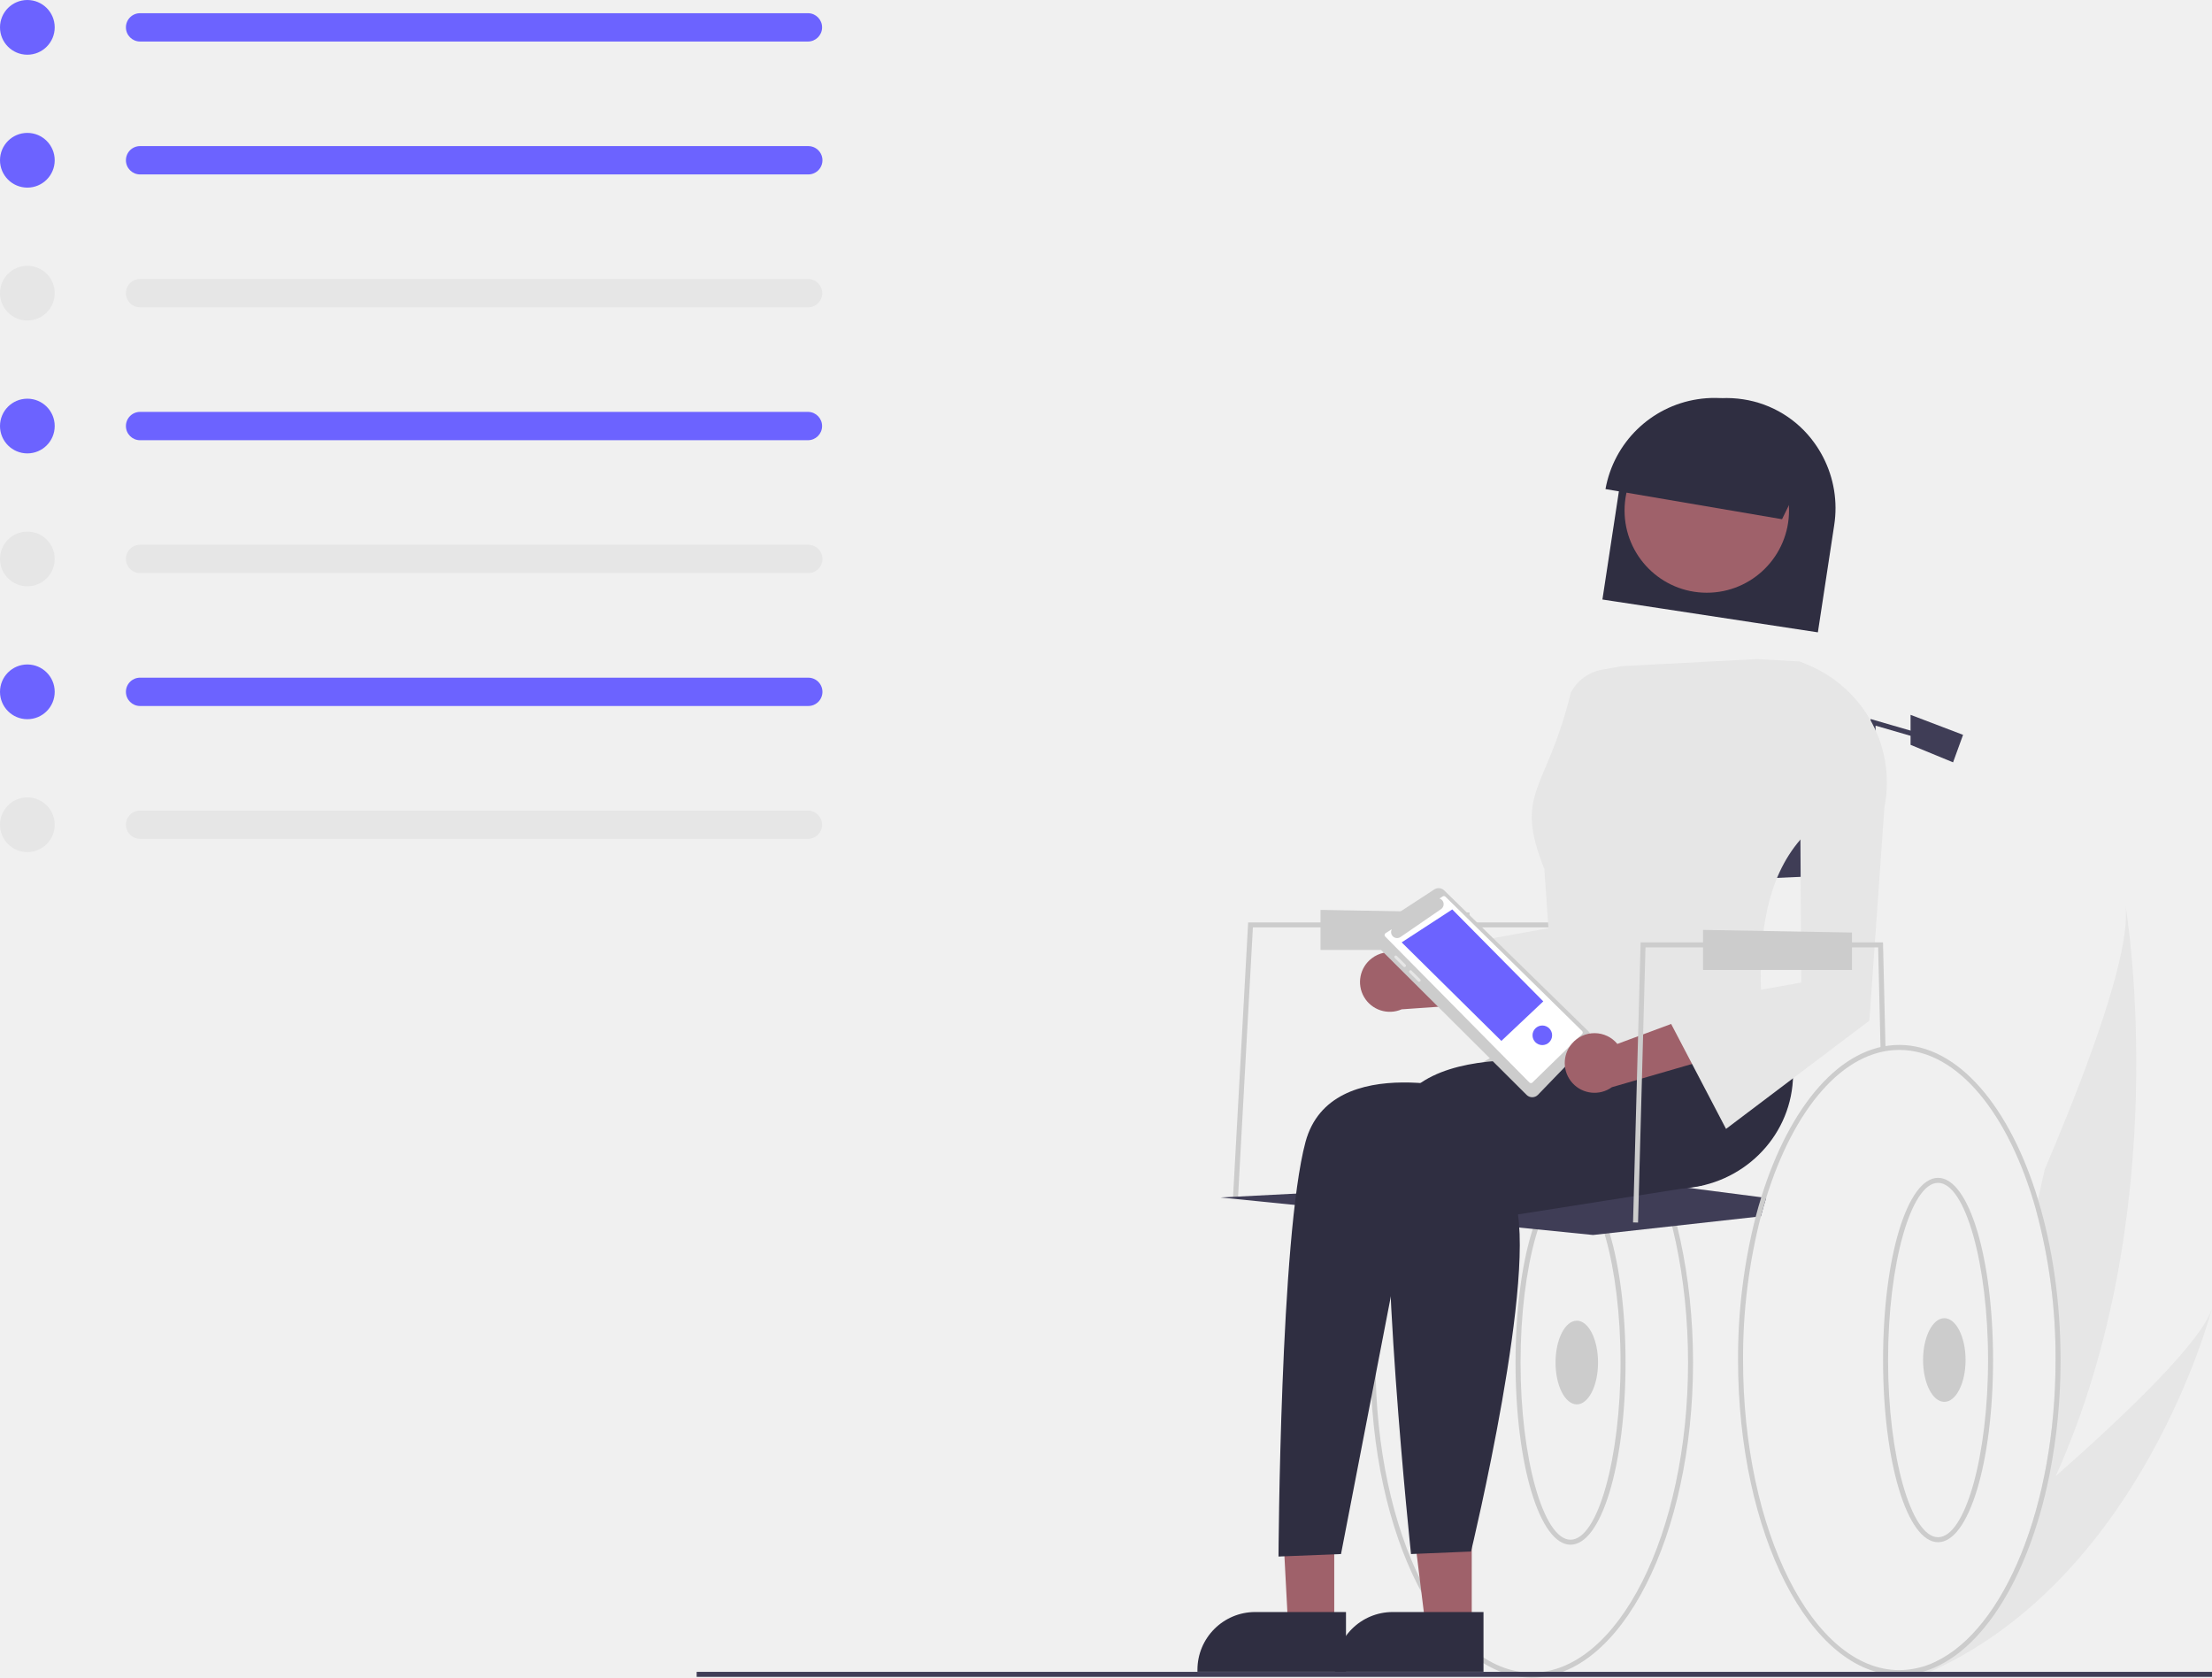
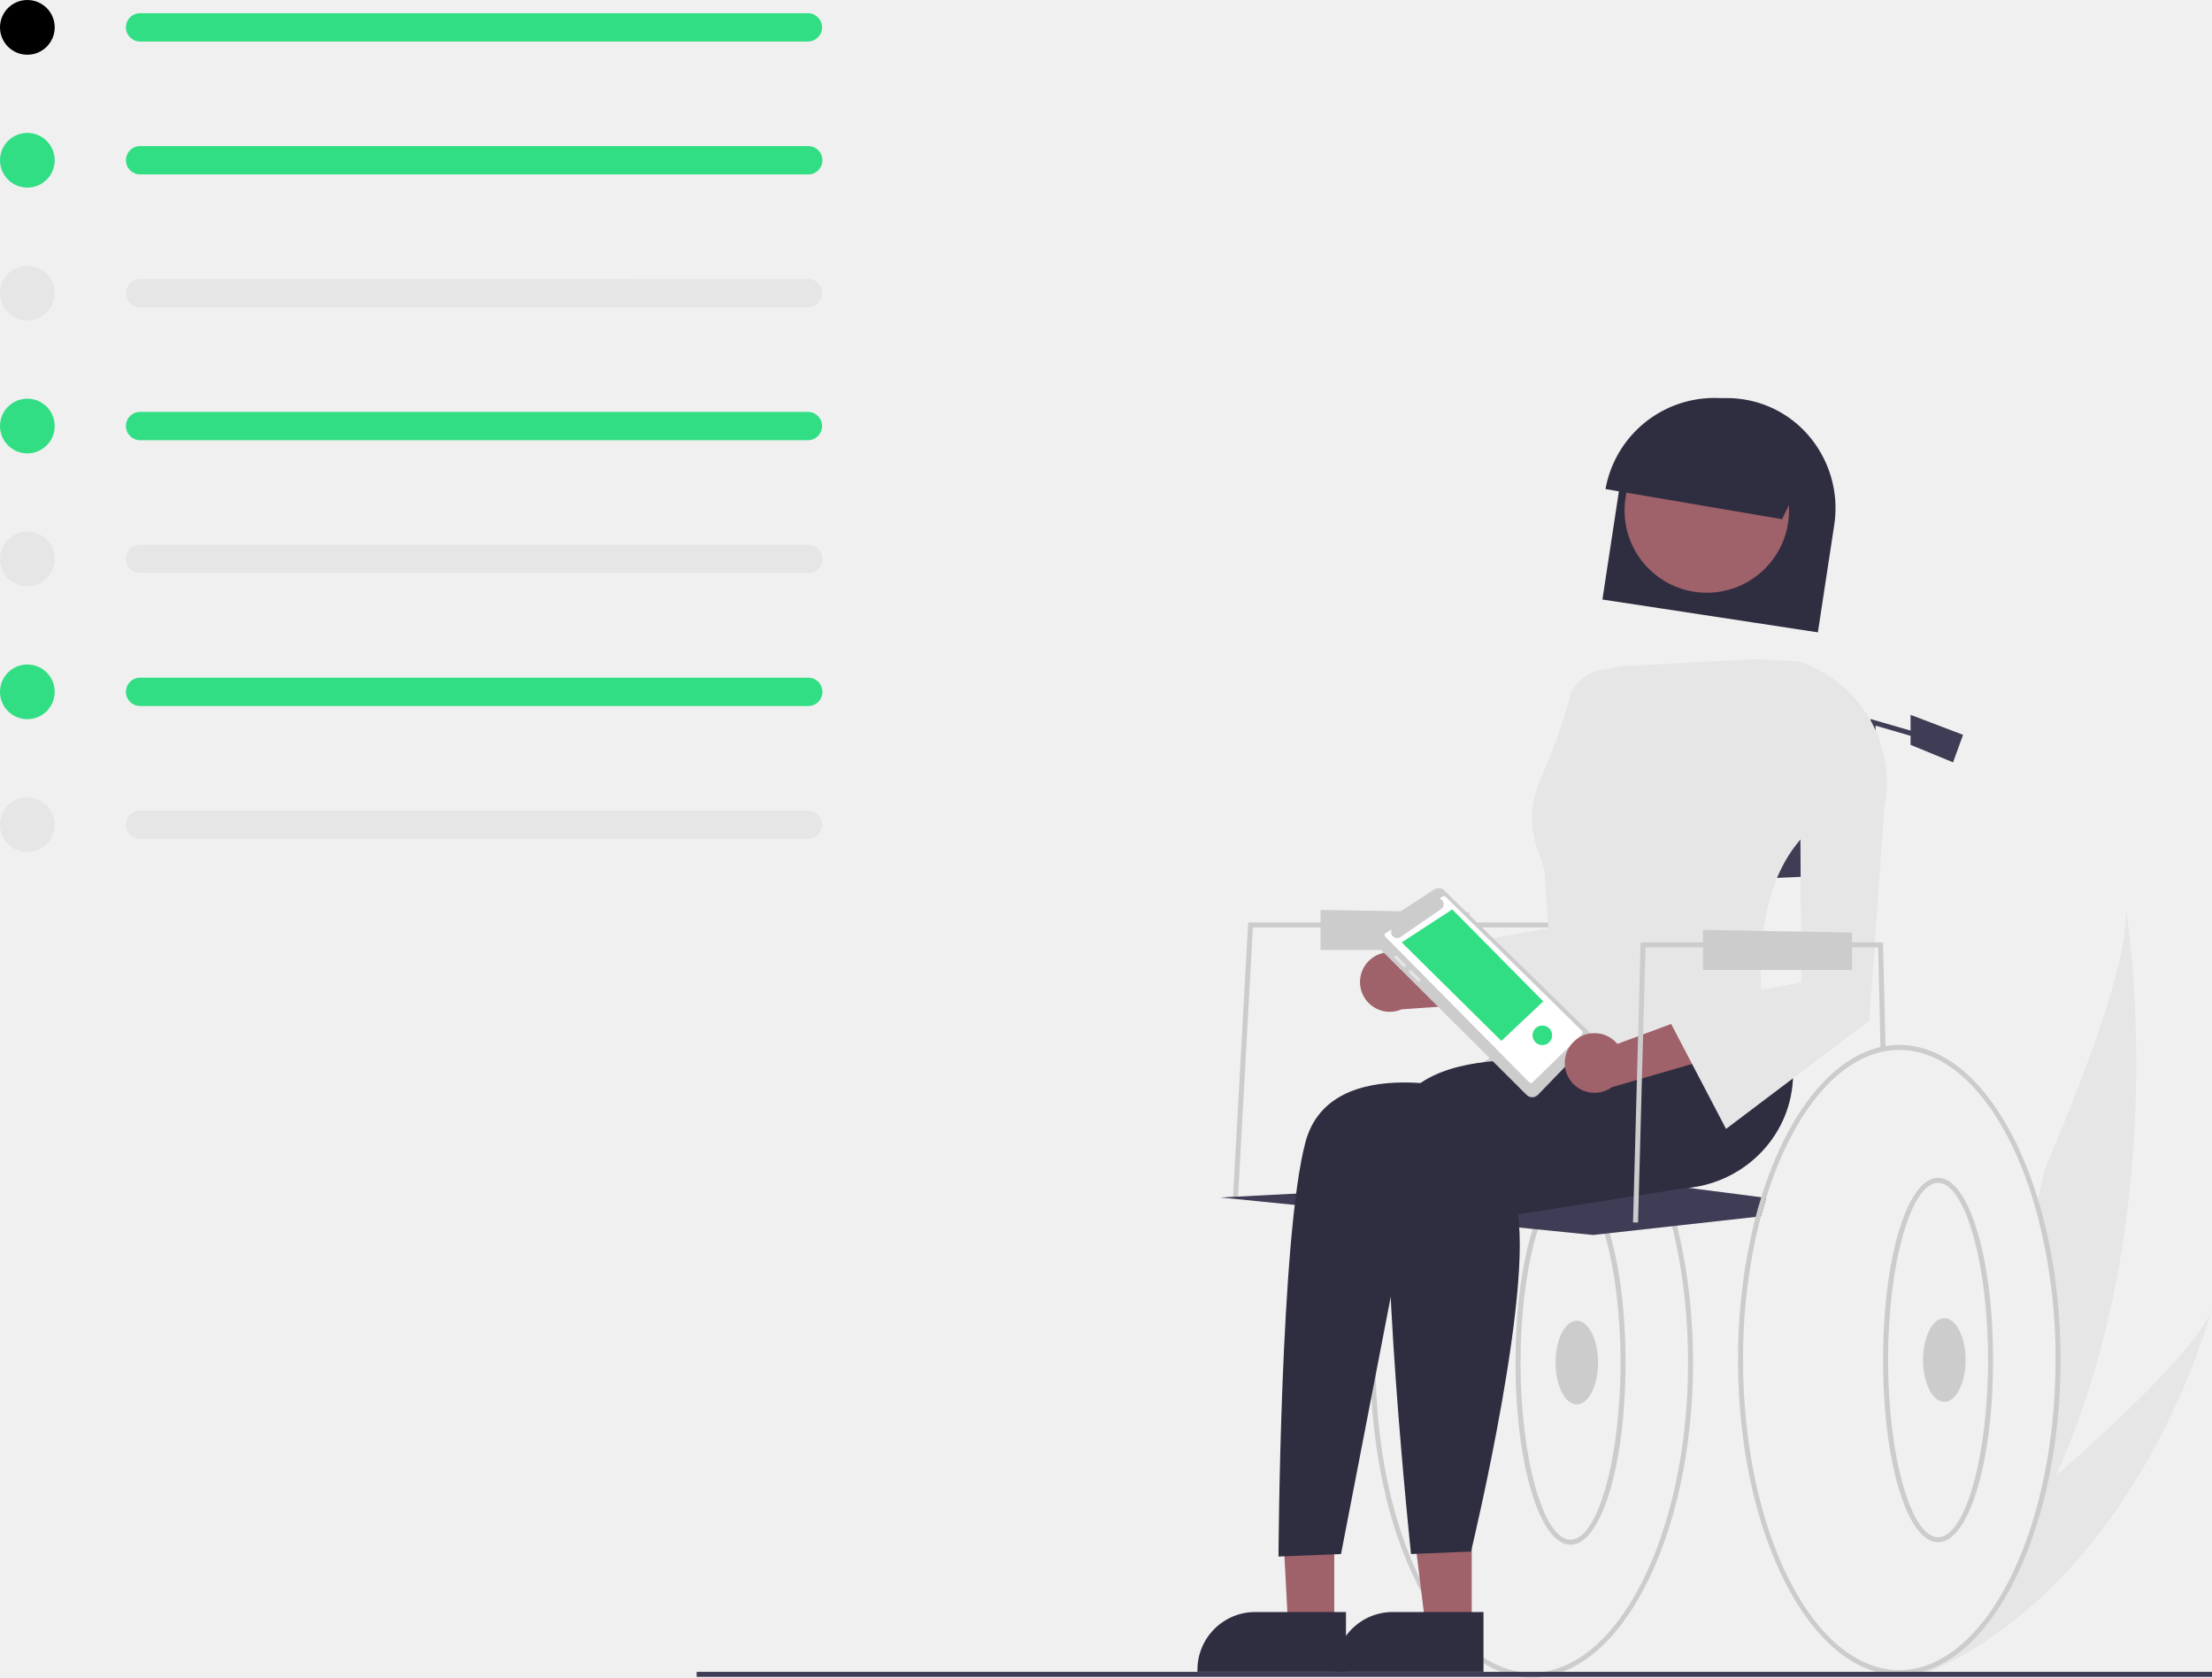
<svg xmlns="http://www.w3.org/2000/svg" data-name="Layer 1" width="884.748" height="670.843" viewBox="0 0 884.748 670.843">
  <path d="M706.332,497.765a11.844,11.844,0,0,1,17.723,3.967l41.661-5.995-9.318,19.788-38.134,2.659a11.908,11.908,0,0,1-11.933-20.42Z" transform="translate(-157.626 -114.5785)" fill="#9f616a" />
-   <circle id="e487db8f-4c3a-4358-81eb-d3bded3bc3da" data-name="Ellipse 457" cx="10.941" cy="10.941" r="10.941" fill="#6c63ff" />
-   <path id="befa8199-fde2-4595-b8af-7ec542e82337-1353" data-name="Path 40" d="M213.656,119.855a5.665,5.665,0,0,0,0,11.331h267.08a5.666,5.666,0,0,0,.186-11.33h-.186Z" transform="translate(-157.626 -114.5785)" fill="#6c63ff" />
-   <circle id="a758fd92-4e85-4c79-add3-fb6fc696c09d" data-name="Ellipse 458" cx="10.941" cy="64.083" r="10.941" fill="#6c63ff" />
-   <path id="a37a06f1-eaa9-4a01-b953-86cff9fa81d3-1354" data-name="Path 40-2" d="M213.656,172.997a5.665,5.665,0,1,0,0,11.331h267.08a5.666,5.666,0,1,0,.289-11.328q-.052-.001-.103-.002h-.186Z" transform="translate(-157.626 -114.5785)" fill="#6c63ff" />
+   <circle id="e487db8f-4c3a-4358-81eb-d3bded3bc3da" data-name="Ellipse 457" cx="10.941" cy="10.941" r="10.941" fill="##32DE84" />
+   <path id="befa8199-fde2-4595-b8af-7ec542e82337-1353" data-name="Path 40" d="M213.656,119.855a5.665,5.665,0,0,0,0,11.331h267.08a5.666,5.666,0,0,0,.186-11.33h-.186Z" transform="translate(-157.626 -114.5785)" fill="#32DE84" />
+   <circle id="a758fd92-4e85-4c79-add3-fb6fc696c09d" data-name="Ellipse 458" cx="10.941" cy="64.083" r="10.941" fill="#32DE84" />
+   <path id="a37a06f1-eaa9-4a01-b953-86cff9fa81d3-1354" data-name="Path 40-2" d="M213.656,172.997a5.665,5.665,0,1,0,0,11.331h267.08a5.666,5.666,0,1,0,.289-11.328q-.052-.001-.103-.002h-.186Z" transform="translate(-157.626 -114.5785)" fill="#32DE84" />
  <circle id="ac0f1b1c-068a-4871-a338-e6ba48051488" data-name="Ellipse 459" cx="10.941" cy="117.224" r="10.941" fill="#e6e6e6" />
  <path id="a4850c8e-a5f0-41e0-b9ec-5f0f83856b1d-1355" data-name="Path 40-3" d="M213.656,226.138a5.665,5.665,0,1,0,0,11.331h267.08a5.666,5.666,0,0,0,.289-11.328q-.052-.001-.103-.002h-.186Z" transform="translate(-157.626 -114.5785)" fill="#e6e6e6" />
-   <circle id="a638f8ef-e148-4354-9dc8-e1896d8f3096" data-name="Ellipse 460" cx="10.941" cy="170.365" r="10.941" fill="#6c63ff" />
-   <path id="a7ff1bb5-53b2-44dc-85c4-b215571fc2ba-1356" data-name="Path 40-4" d="M213.656,279.282a5.665,5.665,0,0,0,0,11.331h267.08a5.666,5.666,0,0,0,.186-11.33h-.186Z" transform="translate(-157.626 -114.5785)" fill="#6c63ff" />
+   <circle id="a638f8ef-e148-4354-9dc8-e1896d8f3096" data-name="Ellipse 460" cx="10.941" cy="170.365" r="10.941" fill="#32DE84" />
+   <path id="a7ff1bb5-53b2-44dc-85c4-b215571fc2ba-1356" data-name="Path 40-4" d="M213.656,279.282a5.665,5.665,0,0,0,0,11.331h267.08a5.666,5.666,0,0,0,.186-11.33h-.186Z" transform="translate(-157.626 -114.5785)" fill="#32DE84" />
  <circle id="a897c583-e65f-4254-a57a-bb73aaaf39d3" data-name="Ellipse 461" cx="10.941" cy="223.507" r="10.941" fill="#e6e6e6" />
  <path id="b2eca06a-e605-4d26-a472-95d7e229fe7d-1357" data-name="Path 40-5" d="M213.656,332.421a5.665,5.665,0,1,0,0,11.331h267.08a5.666,5.666,0,1,0,.291-11.328q-.052-.001-.105-.002h-.186Z" transform="translate(-157.626 -114.5785)" fill="#e6e6e6" />
-   <circle id="fdd2d72e-2338-4227-921c-6caaa64befe0" data-name="Ellipse 462" cx="10.941" cy="276.648" r="10.941" fill="#6c63ff" />
-   <path id="ba09c572-37b1-4e69-a482-664e89555f7a-1358" data-name="Path 40-6" d="M213.656,385.562a5.665,5.665,0,0,0,0,11.331h267.08a5.666,5.666,0,1,0,.291-11.328q-.052-.001-.105-.002h-.186Z" transform="translate(-157.626 -114.5785)" fill="#6c63ff" />
+   <circle id="fdd2d72e-2338-4227-921c-6caaa64befe0" data-name="Ellipse 462" cx="10.941" cy="276.648" r="10.941" fill="#32DE84" />
+   <path id="ba09c572-37b1-4e69-a482-664e89555f7a-1358" data-name="Path 40-6" d="M213.656,385.562a5.665,5.665,0,0,0,0,11.331h267.08a5.666,5.666,0,1,0,.291-11.328q-.052-.001-.105-.002h-.186Z" transform="translate(-157.626 -114.5785)" fill="#32DE84" />
  <circle id="a8736793-bc89-415c-8e2a-39abf3ac3501" data-name="Ellipse 463" cx="10.941" cy="329.79" r="10.941" fill="#e6e6e6" />
  <path id="a2a8de98-be9e-4460-8a9d-e7919d941cd6-1359" data-name="Path 40-7" d="M213.656,438.704a5.665,5.665,0,1,0,0,11.331h267.08a5.666,5.666,0,0,0,.186-11.33h-.186Z" transform="translate(-157.626 -114.5785)" fill="#e6e6e6" />
  <path id="f46f374a-d96c-4b13-8ac2-d4e65a9f3323-1360" data-name="Path 2291" d="M1042.344,637.808c-1.26,4.76-28.02,102.9-106.65,142.4q-4.92,2.475-10.13,4.63l-.82-1.25-.96-1.46,1.32.29a6.006,6.006,0,0,0,6.77-3.4c27.46-13.06,47.93-62.18,47.93-120.6a224.327,224.327,0,0,0-7.88-60.21l.87-3.96,2.64-11.96c3.05-7.2,6-14.28,8.78-21.19,15.11-37.58,25.4-69.87,23.55-84.64.94,5.76,19.42,123.28-27.92,228.41C1009.514,678.699,1038.374,650.729,1042.344,637.808Z" transform="translate(-157.626 -114.5785)" fill="#e6e6e6" />
  <path id="e647250d-3047-4512-a638-782849942d51-1361" data-name="Path 2292" d="M770.306,533.422c-23.39,0-43.9,24.43-55.21,60.91-.8,2.56-1.55,5.19-2.25,7.86a227.642,227.642,0,0,0-7.04,57.23c0,69.48,28.93,126,64.5,126s64.5-56.52,64.5-126S805.876,533.422,770.306,533.422Zm0,250c-34.46,0-62.5-55.63-62.5-124a226.361,226.361,0,0,1,7.13-57.46q.99-3.765,2.12-7.38c11.01-35.47,30.76-59.16,53.25-59.16,34.46,0,62.5,55.63,62.5,124S804.766,783.422,770.306,783.422Z" transform="translate(-157.626 -114.5785)" fill="#ccc" />
  <path id="b6e0ee78-0fc9-4fd9-a6a7-4c72f1af04f6-1362" data-name="Path 2293" d="M785.806,732.272c-12.337,0-22-32-22-72.851s9.663-72.851,22-72.851,22,32,22,72.851S798.143,732.272,785.806,732.272Zm0-143.7c-10.841,0-20,32.445-20,70.851s9.159,70.851,20,70.851,20-32.445,20-70.851-9.159-70.852-20-70.852Z" transform="translate(-157.626 -114.5785)" fill="#ccc" />
  <polygon points="588.665 650.627 570.238 650.626 561.471 579.549 588.668 579.55 588.665 650.627" fill="#9f616a" />
  <path d="M750.99,783.068l-59.418-.002v-.752a23.128,23.128,0,0,1,23.127-23.127h.001l36.29.001Z" transform="translate(-157.626 -114.5785)" fill="#2f2e41" />
  <polygon points="533.665 650.627 515.238 650.626 512.374 596.421 533.667 596.422 533.665 650.627" fill="#9f616a" />
  <path d="M695.99,783.068l-59.418-.002v-.752a23.128,23.128,0,0,1,23.127-23.127h.001l36.29.001Z" transform="translate(-157.626 -114.5785)" fill="#2f2e41" />
  <ellipse id="b1b1c9f4-d54e-4592-9c63-445df23f17cb" data-name="Ellipse 464" cx="630.68" cy="544.842" rx="8.5" ry="16.732" fill="#ccc" />
  <path id="f44e941a-b66c-4d88-a721-24b51d5ad9fd-1363" data-name="Path 2294" d="M784.34,410.421l122.466-.5v53.973l-122.466,5.527Z" transform="translate(-157.626 -114.5785)" fill="#3f3d56" />
  <path id="b58f069a-d623-47b5-892e-f9ab7808a08c-1364" data-name="Path 2295" d="M652.804,593.479l-2-.109,6.052-109.946h123.95v2H658.753Z" transform="translate(-157.626 -114.5785)" fill="#ccc" />
  <path id="e22ea18d-f293-4a33-a73b-ed60e8421477-1365" data-name="Path 2298" d="M864.056,593.582q-1.125,3.615-2.12,7.38l-2.09.23-65.04,7.23-149-15,155-8,61.29,7.91Z" transform="translate(-157.626 -114.5785)" fill="#3f3d56" />
  <path id="a6699402-999b-4e6e-ad90-ab978138004c-1366" data-name="Path 2301" d="M753.517,541.315l-3.648,10.569s-59.913-18.314-70.071,19.34S669,737,669,737l25-1,24.873-128.58,119.566-18.815-3.814-67.078Z" transform="translate(-157.626 -114.5785)" fill="#2f2e41" />
  <path id="a235f650-5062-4012-8f3a-261ad2de0917-1367" data-name="Path 2302" d="M802.306,541.922s-82-17-88,24S722,736,722,736l24-1s27.306-113.078,17.306-141.078l67.66-4.185c23.356-1.445,42.436-19.894,43.779-43.256.514-8.943-1.724-17.059-9.439-21.559-24-14-68-14-68-14Z" transform="translate(-157.626 -114.5785)" fill="#2f2e41" />
  <path id="f2afbaa9-bfb8-4b72-b445-b392cea48dff-1368" data-name="Path 2305" d="M907.806,478.421h-2v-76.331l32.28,9.371-.56,1.918-29.721-8.629Z" transform="translate(-157.626 -114.5785)" fill="#3f3d56" />
  <path id="f343b9ef-6bce-40be-9e20-7f308a058c8b-1369" data-name="Path 2306" d="M972.794,594.249c-11.25-36.99-31.91-61.83-55.49-61.83-23.39,0-43.9,24.43-55.21,60.91-.8,2.56-1.55,5.19-2.25,7.86a227.699,227.699,0,0,0-7.04,57.23c0,69.48,28.93,126,64.5,126a33.793,33.793,0,0,0,7.435-.829c23.995-5.4,44.015-36.611,52.585-79.011a234.11,234.11,0,0,0,4.48-46.16C981.8,634.999,978.514,613.049,972.794,594.249Zm-40.92,184.77a33.774,33.774,0,0,1-14.57,3.4c-34.46,0-62.5-55.63-62.5-124a226.784,226.784,0,0,1,7.13-57.46q.99-3.765,2.12-7.38c11.01-35.47,30.76-59.16,53.25-59.16,23.45,0,43.93,25.77,54.62,63.79a224.325,224.325,0,0,1,7.88,60.21C979.8,716.839,959.334,765.959,931.874,779.019Z" transform="translate(-157.626 -114.5785)" fill="#ccc" />
  <path id="a505ea39-30ac-48ca-ba3a-e75ccd21a515-1370" data-name="Path 2307" d="M932.806,731.272c-12.337,0-22-32-22-72.851s9.663-72.851,22-72.851,22,32,22,72.851S945.143,731.272,932.806,731.272Zm0-143.7c-10.841,0-20,32.445-20,70.851s9.159,70.851,20,70.851,20-32.445,20-70.851-9.159-70.852-20-70.852Z" transform="translate(-157.626 -114.5785)" fill="#ccc" />
  <ellipse id="f03d9ad0-0c0f-41ab-80cb-93d2547a3abd" data-name="Ellipse 465" cx="777.68" cy="543.842" rx="8.5" ry="16.732" fill="#ccc" />
  <path id="a8e6080c-61c5-4f01-aa67-7aa96f625933-1371" data-name="Path 2308" d="M921.806,400.421l21,8-4,11-17-7Z" transform="translate(-157.626 -114.5785)" fill="#3f3d56" />
  <path id="a2eee96a-6a4b-41e9-a0b3-a910f08ccb6d-1372" data-name="Path 2309" d="M685.806,478.421v16h59.581v-14.942Z" transform="translate(-157.626 -114.5785)" fill="#ccc" />
  <path id="b17f412c-8414-4216-b478-6b435b114bf1-1373" data-name="Path 2311" d="M832.714,398.859a68.144,68.144,0,0,1-1.34,13.14l-5.99,85.17-60.21,17.35-17.76,5.12-.81-4.72-3.03-17.57-.94-5.44,21.17-3.81,34.32-6.18,8.09-98.97s24.235.248,24.91,2.88a51.97,51.97,0,0,1,1.59,13.03Z" transform="translate(-157.626 -114.5785)" fill="#e6e6e6" />
  <path id="eea5ba4a-1a26-4f35-9e5a-0b080053be04-1374" data-name="Path 2312" d="M886.824,297.359a43.92,43.92,0,0,0-3.47-5.65,42.947,42.947,0,0,0-28.52-17.46,44.444,44.444,0,0,0-8.73-.46c-20,.96-37.12,15.69-40.84,36.52-.04.26-.08.5-.12.75l-.06.39-6.53,42.86,4.59.7,17.93,2.73,37.47,5.71,26.19,3.99,6.53-42.86a44.363,44.363,0,0,0-4.44-27.22Z" transform="translate(-157.626 -114.5785)" fill="#2f2e41" />
  <circle id="ab090656-7648-45ea-8708-e37f087545f2" data-name="Ellipse 466" cx="682.677" cy="204.125" r="32.892" fill="#9f616a" />
  <path id="a425a037-4ce3-4f59-8323-6397659becfd-1375" data-name="Path 2314" d="M879.914,380.189l-1.29,69.12c-.3.33-.6.66-.88,1-13.68,15.79-16.34,38.31-15.79,60.04.05,2.4.15,4.79.28,7.16-10.03,4.42-20.54,9.04-30.98,12.66-2.05.71-4.09,1.39-6.12,2.01-16.84,5.18-33.18,7.18-46.63,1a38.921,38.921,0,0,1-12.86-9.59l-.47-9.07,12.166-23.384-2-29C762.976,430.886,776,432,785.924,391.518a17.612,17.612,0,0,1,12.44-9.14l7.85-1.43,54.14-2.821,16.97.951Z" transform="translate(-157.626 -114.5785)" fill="#e6e6e6" />
  <path id="a05937e9-e548-4ea7-a2f8-3fd8429d5ba2-1376" data-name="Path 2315" d="M882.554,297.39l-12.154,24.808-70.618-12.046a44.275,44.275,0,0,1,82.773-12.762Z" transform="translate(-157.626 -114.5785)" fill="#2f2e41" />
  <path id="b94b87bb-a7a5-4983-8e36-464048415619-1377" data-name="Path 2316" d="M735.277,470.636a3.173,3.173,0,0,0-3.971-.391l-24.259,15.8a3.191,3.191,0,0,0-.51,4.935l61.694,61.427a3.191,3.191,0,0,0,4.513-.009l.034-.035,20.218-20.925a3.2,3.2,0,0,0-.065-4.5Z" transform="translate(-157.626 -114.5785)" fill="#ccc" />
  <path id="bc604b2a-3847-42fd-870e-92d398356424-1378" data-name="Path 2317" d="M711.825,487.736l2.511-1.6a2.392,2.392,0,0,0,3.443,3.141l16.246-11.169a2.391,2.391,0,0,0-.632-4.25l1.293-.825a.87.87,0,0,1,1.087.122l54.654,53.71a.87.87,0,0,1-.007,1.23l-.015.015-19.849,19.34a.87.87,0,0,1-1.211-.017l-57.666-58.351a.87.87,0,0,1,.146-1.35Z" transform="translate(-157.626 -114.5785)" fill="#fff" />
-   <path id="ac762fa2-90bb-41d8-a885-991bc012af8f-1379" data-name="Path 2318" d="M774.904,515.004l-16.766,15.808-39.879-39.4,20.239-13.174Z" transform="translate(-157.626 -114.5785)" fill="#6c63ff" />
+   <path id="ac762fa2-90bb-41d8-a885-991bc012af8f-1379" data-name="Path 2318" d="M774.904,515.004l-16.766,15.808-39.879-39.4,20.239-13.174Z" transform="translate(-157.626 -114.5785)" fill="#32DE84" />
  <path id="e480653a-af79-4e16-8c94-accaff2ee601-1380" data-name="Path 2319" d="M719.809,501.136a.581.581,0,0,0,0-.821l-3.487-3.487a.594.594,0,0,0-.821,0,.581.581,0,0,0,0,.821l3.487,3.487A.594.594,0,0,0,719.809,501.136Z" transform="translate(-157.626 -114.5785)" fill="#e6e6e6" />
  <path id="a653f458-f153-4835-a375-e0a32b4db210-1381" data-name="Path 2320" d="M725.684,506.19l-3.487-3.487a.581.581,0,0,0-.821.821h0l3.487,3.487a.581.581,0,0,0,.821-.821Z" transform="translate(-157.626 -114.5785)" fill="#e6e6e6" />
-   <circle id="ab42e678-7a46-401a-bb83-28a225d9adcf" data-name="Ellipse 467" cx="616.892" cy="413.994" r="3.917" fill="#6c63ff" />
+   <circle id="ab42e678-7a46-401a-bb83-28a225d9adcf" data-name="Ellipse 467" cx="616.892" cy="413.994" r="3.917" fill="#32DE84" />
  <rect id="aebaa33f-6c3c-4439-83da-81dea445dad2" data-name="Rectangle 254" x="278.652" y="668.531" width="606.096" height="2" fill="#3f3d56" />
  <path d="M786.373,531.881a11.844,11.844,0,0,1,18.161.14l39.46-14.647-4.935,21.308-36.715,10.642a11.908,11.908,0,0,1-15.971-17.444Z" transform="translate(-157.626 -114.5785)" fill="#9f616a" />
  <path id="be70e64b-b2b4-45df-8b09-f0b4f9da8dca-1382" data-name="Path 2322" d="M848,566l-25.407-48.566,55.495-9.981-.734-126.325v-2c24.509,8.424,39.003,32.977,33.98,58.401l-5.994,85.171Z" transform="translate(-157.626 -114.5785)" fill="#e6e6e6" />
  <path id="ba347e27-d543-4baf-ab12-9b56e5d70732-1383" data-name="Path 2324" d="M838.806,486.421v16h59.581v-14.942Z" transform="translate(-157.626 -114.5785)" fill="#ccc" />
  <path id="bcd40c99-3e4f-4f1f-9eeb-690b177fe524-1384" data-name="Path 2323" d="M909.807,534.455l-.968-41.034H815.78l-2.974,110.028-2-.055,3.027-111.973h96.94l.032.966,1,42Z" transform="translate(-157.626 -114.5785)" fill="#ccc" />
</svg>
